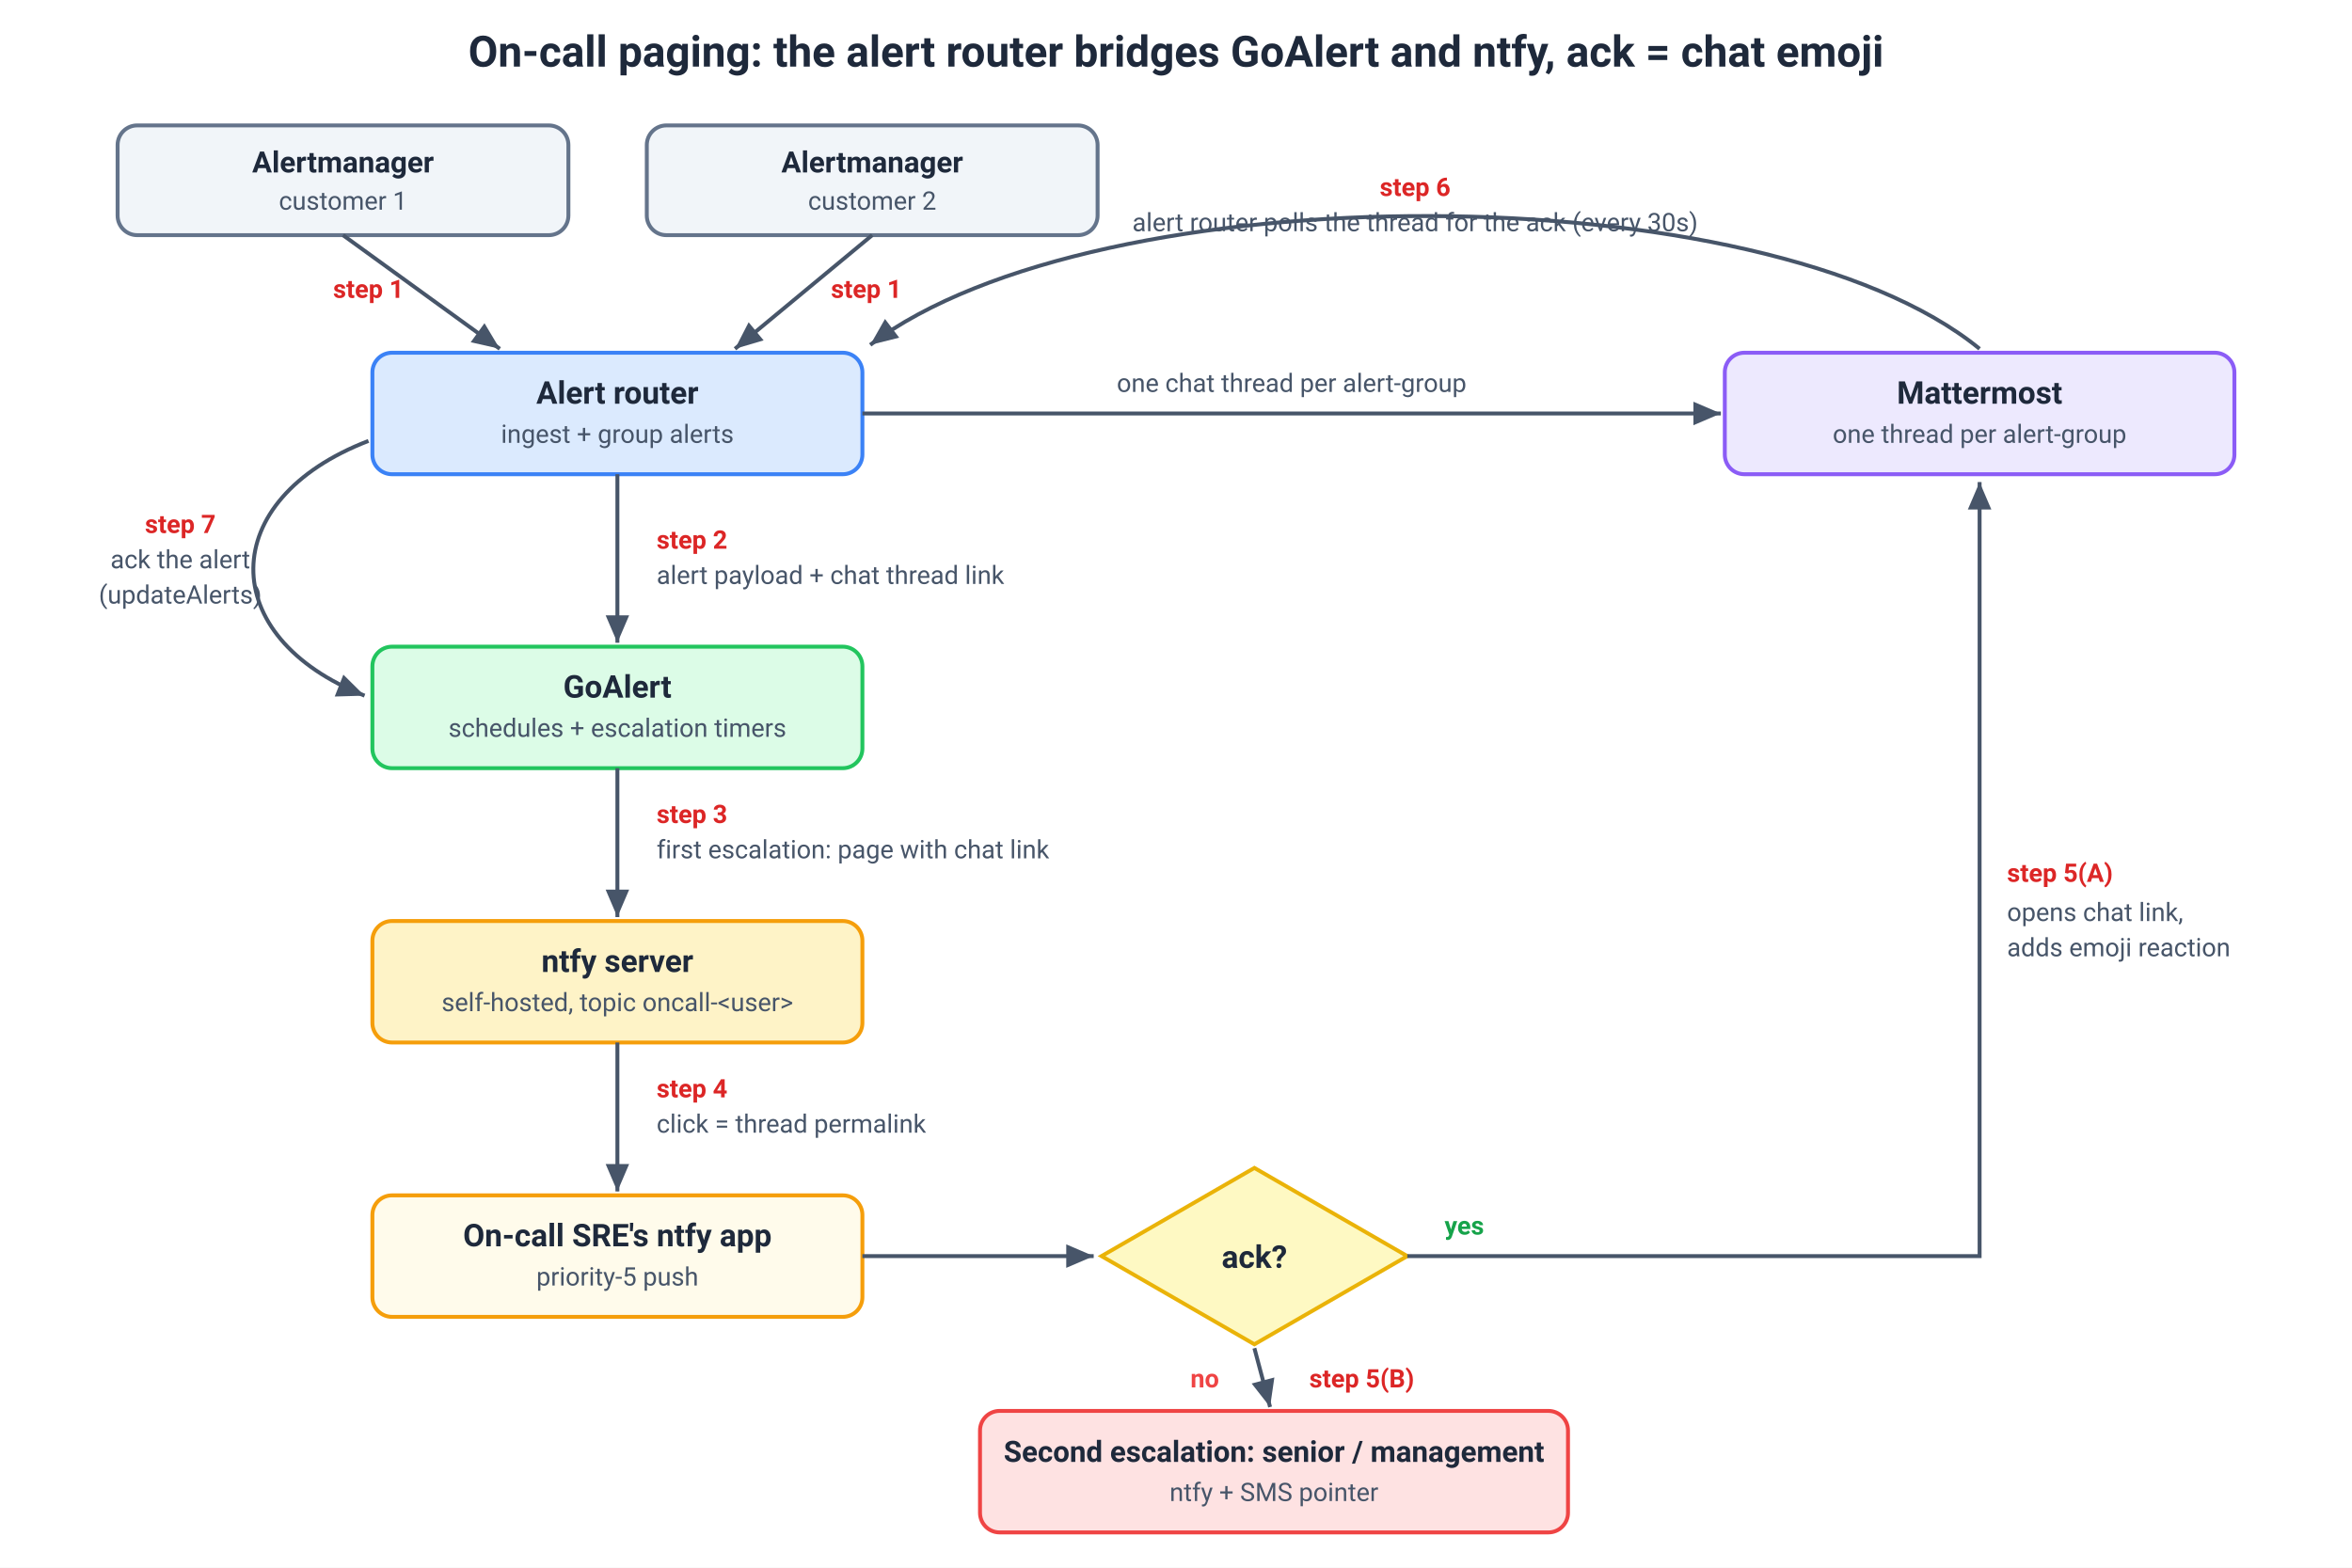
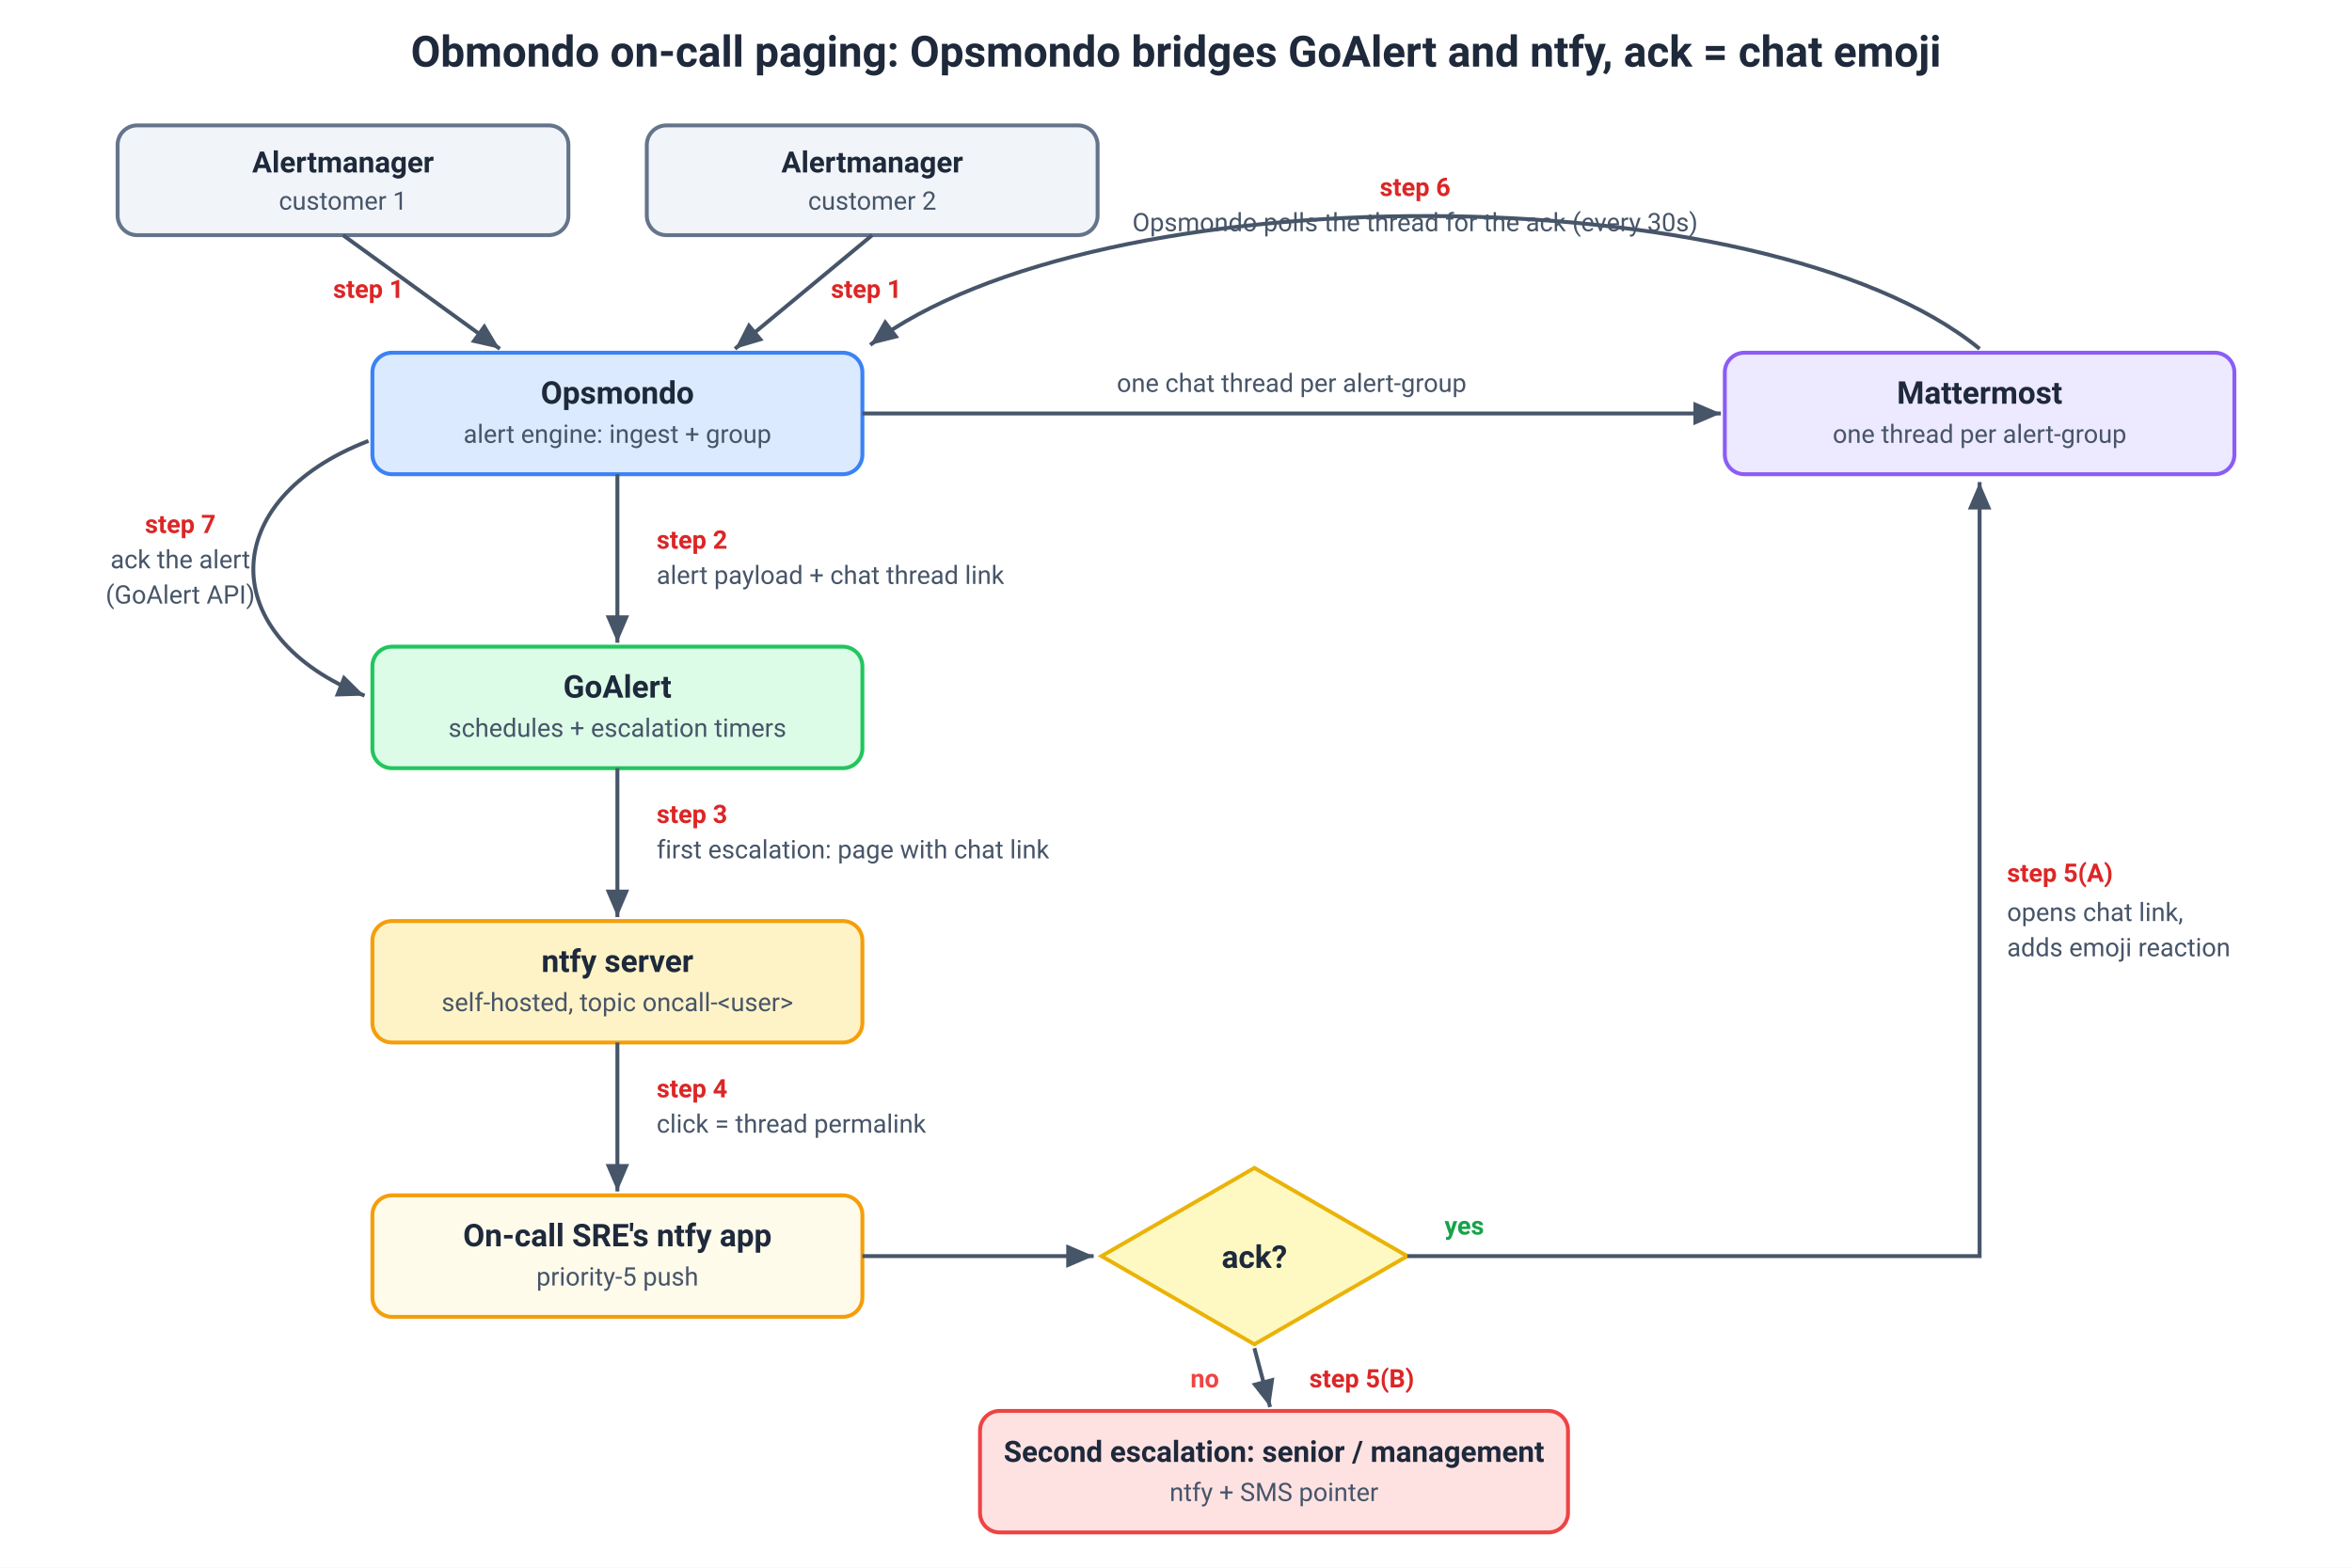
<svg xmlns="http://www.w3.org/2000/svg" viewBox="0 0 1200 800" font-family="system-ui,-apple-system,Segoe UI,Roboto,sans-serif">
  <defs>
    <marker id="ah" markerWidth="9" markerHeight="9" refX="7" refY="3" orient="auto">
      <path d="M0,0 L7,3 L0,6 Z" fill="#475569" />
    </marker>
  </defs>
  <rect x="0" y="0" width="1200" height="800" fill="#ffffff" />
-   <text x="600" y="34" text-anchor="middle" font-size="22" font-weight="700" fill="#1e293b">On-call paging: the alert router bridges GoAlert and ntfy, ack = chat emoji</text>
+   <text x="600" y="34" text-anchor="middle" font-size="22" font-weight="700" fill="#1e293b">Obmondo on-call paging: Opsmondo bridges GoAlert and ntfy, ack = chat emoji</text>
  <rect x="60" y="64" width="230" height="56" rx="10" fill="#f1f5f9" stroke="#64748b" stroke-width="2" />
  <text x="175" y="88" text-anchor="middle" font-size="15" font-weight="700" fill="#1e293b">Alertmanager</text>
  <text x="175" y="107" text-anchor="middle" font-size="13" fill="#475569">customer 1</text>
  <rect x="330" y="64" width="230" height="56" rx="10" fill="#f1f5f9" stroke="#64748b" stroke-width="2" />
  <text x="445" y="88" text-anchor="middle" font-size="15" font-weight="700" fill="#1e293b">Alertmanager</text>
  <text x="445" y="107" text-anchor="middle" font-size="13" fill="#475569">customer 2</text>
  <rect x="190" y="180" width="250" height="62" rx="10" fill="#dbeafe" stroke="#3b82f6" stroke-width="2" />
-   <text x="315" y="206" text-anchor="middle" font-size="16" font-weight="700" fill="#1e293b">Alert router</text>
-   <text x="315" y="226" text-anchor="middle" font-size="13" fill="#475569">ingest + group alerts</text>
+   <text x="315" y="206" text-anchor="middle" font-size="16" font-weight="700" fill="#1e293b">Opsmondo</text>
+   <text x="315" y="226" text-anchor="middle" font-size="13" fill="#475569">alert engine: ingest + group</text>
  <rect x="880" y="180" width="260" height="62" rx="10" fill="#ede9fe" stroke="#8b5cf6" stroke-width="2" />
  <text x="1010" y="206" text-anchor="middle" font-size="16" font-weight="700" fill="#1e293b">Mattermost</text>
  <text x="1010" y="226" text-anchor="middle" font-size="13" fill="#475569">one thread per alert-group</text>
  <rect x="190" y="330" width="250" height="62" rx="10" fill="#dcfce7" stroke="#22c55e" stroke-width="2" />
  <text x="315" y="356" text-anchor="middle" font-size="16" font-weight="700" fill="#1e293b">GoAlert</text>
  <text x="315" y="376" text-anchor="middle" font-size="13" fill="#475569">schedules + escalation timers</text>
  <rect x="190" y="470" width="250" height="62" rx="10" fill="#fef3c7" stroke="#f59e0b" stroke-width="2" />
  <text x="315" y="496" text-anchor="middle" font-size="16" font-weight="700" fill="#1e293b">ntfy server</text>
  <text x="315" y="516" text-anchor="middle" font-size="13" fill="#475569">self-hosted, topic oncall-&lt;user&gt;</text>
  <rect x="190" y="610" width="250" height="62" rx="10" fill="#fffbeb" stroke="#f59e0b" stroke-width="2" />
  <text x="315" y="636" text-anchor="middle" font-size="16" font-weight="700" fill="#1e293b">On-call SRE's ntfy app</text>
  <text x="315" y="656" text-anchor="middle" font-size="13" fill="#475569">priority-5 push</text>
  <polygon points="640,596 718,641 640,686 562,641" fill="#fef9c3" stroke="#eab308" stroke-width="2" />
  <text x="640" y="647" text-anchor="middle" font-size="16" font-weight="700" fill="#1e293b">ack?</text>
  <rect x="500" y="720" width="300" height="62" rx="10" fill="#fee2e2" stroke="#ef4444" stroke-width="2" />
  <text x="650" y="746" text-anchor="middle" font-size="15" font-weight="700" fill="#1e293b">Second escalation: senior / management</text>
  <text x="650" y="766" text-anchor="middle" font-size="13" fill="#475569">ntfy + SMS pointer</text>
  <path d="M175,120 L255,178" fill="none" stroke="#475569" stroke-width="2" marker-end="url(#ah)" />
  <path d="M445,120 L375,178" fill="none" stroke="#475569" stroke-width="2" marker-end="url(#ah)" />
  <text x="188" y="152" text-anchor="middle" font-size="13" font-weight="700" fill="#dc2626">step 1</text>
  <text x="442" y="152" text-anchor="middle" font-size="13" font-weight="700" fill="#dc2626">step 1</text>
  <path d="M440,211 L878,211" fill="none" stroke="#475569" stroke-width="2" marker-end="url(#ah)" />
  <text x="659" y="200" text-anchor="middle" font-size="13" fill="#475569">one chat thread per alert-group</text>
  <path d="M315,242 L315,328" fill="none" stroke="#475569" stroke-width="2" marker-end="url(#ah)" />
  <text x="335" y="280" text-anchor="start" font-size="13" font-weight="700" fill="#dc2626">step 2</text>
  <text x="335" y="298" text-anchor="start" font-size="13" fill="#475569">alert payload + chat thread link</text>
  <path d="M315,392 L315,468" fill="none" stroke="#475569" stroke-width="2" marker-end="url(#ah)" />
  <text x="335" y="420" text-anchor="start" font-size="13" font-weight="700" fill="#dc2626">step 3</text>
  <text x="335" y="438" text-anchor="start" font-size="13" fill="#475569">first escalation: page with chat link</text>
  <path d="M315,532 L315,608" fill="none" stroke="#475569" stroke-width="2" marker-end="url(#ah)" />
  <text x="335" y="560" text-anchor="start" font-size="13" font-weight="700" fill="#dc2626">step 4</text>
  <text x="335" y="578" text-anchor="start" font-size="13" fill="#475569">click = thread permalink</text>
  <path d="M440,641 L558,641" fill="none" stroke="#475569" stroke-width="2" marker-end="url(#ah)" />
  <path d="M718,641 L1010,641 L1010,246" fill="none" stroke="#475569" stroke-width="2" marker-end="url(#ah)" />
  <text x="737" y="630" text-anchor="start" font-size="13" font-weight="700" fill="#16a34a">yes</text>
  <text x="1024" y="450" text-anchor="start" font-size="13" font-weight="700" fill="#dc2626">step 5(A)</text>
  <text x="1024" y="470" text-anchor="start" font-size="13" fill="#475569">opens chat link,</text>
  <text x="1024" y="488" text-anchor="start" font-size="13" fill="#475569">adds emoji reaction</text>
  <path d="M640,688 L648,718" fill="none" stroke="#475569" stroke-width="2" marker-end="url(#ah)" />
  <text x="622" y="708" text-anchor="end" font-size="13" font-weight="700" fill="#ef4444">no</text>
  <text x="668" y="708" text-anchor="start" font-size="13" font-weight="700" fill="#dc2626">step 5(B)</text>
  <path d="M1010,178 C 900,88 560,88 444,176" fill="none" stroke="#475569" stroke-width="2" marker-end="url(#ah)" />
  <text x="722" y="100" text-anchor="middle" font-size="13" font-weight="700" fill="#dc2626">step 6</text>
-   <text x="722" y="118" text-anchor="middle" font-size="13" fill="#475569">alert router polls the thread for the ack (every 30s)</text>
+   <text x="722" y="118" text-anchor="middle" font-size="13" fill="#475569">Opsmondo polls the thread for the ack (every 30s)</text>
  <path d="M188,225 C 110,255 110,325 186,355" fill="none" stroke="#475569" stroke-width="2" marker-end="url(#ah)" />
  <text x="92" y="272" text-anchor="middle" font-size="13" font-weight="700" fill="#dc2626">step 7</text>
  <text x="92" y="290" text-anchor="middle" font-size="13" fill="#475569">ack the alert</text>
-   <text x="92" y="308" text-anchor="middle" font-size="13" fill="#475569">(updateAlerts)</text>
+   <text x="92" y="308" text-anchor="middle" font-size="13" fill="#475569">(GoAlert API)</text>
</svg>
